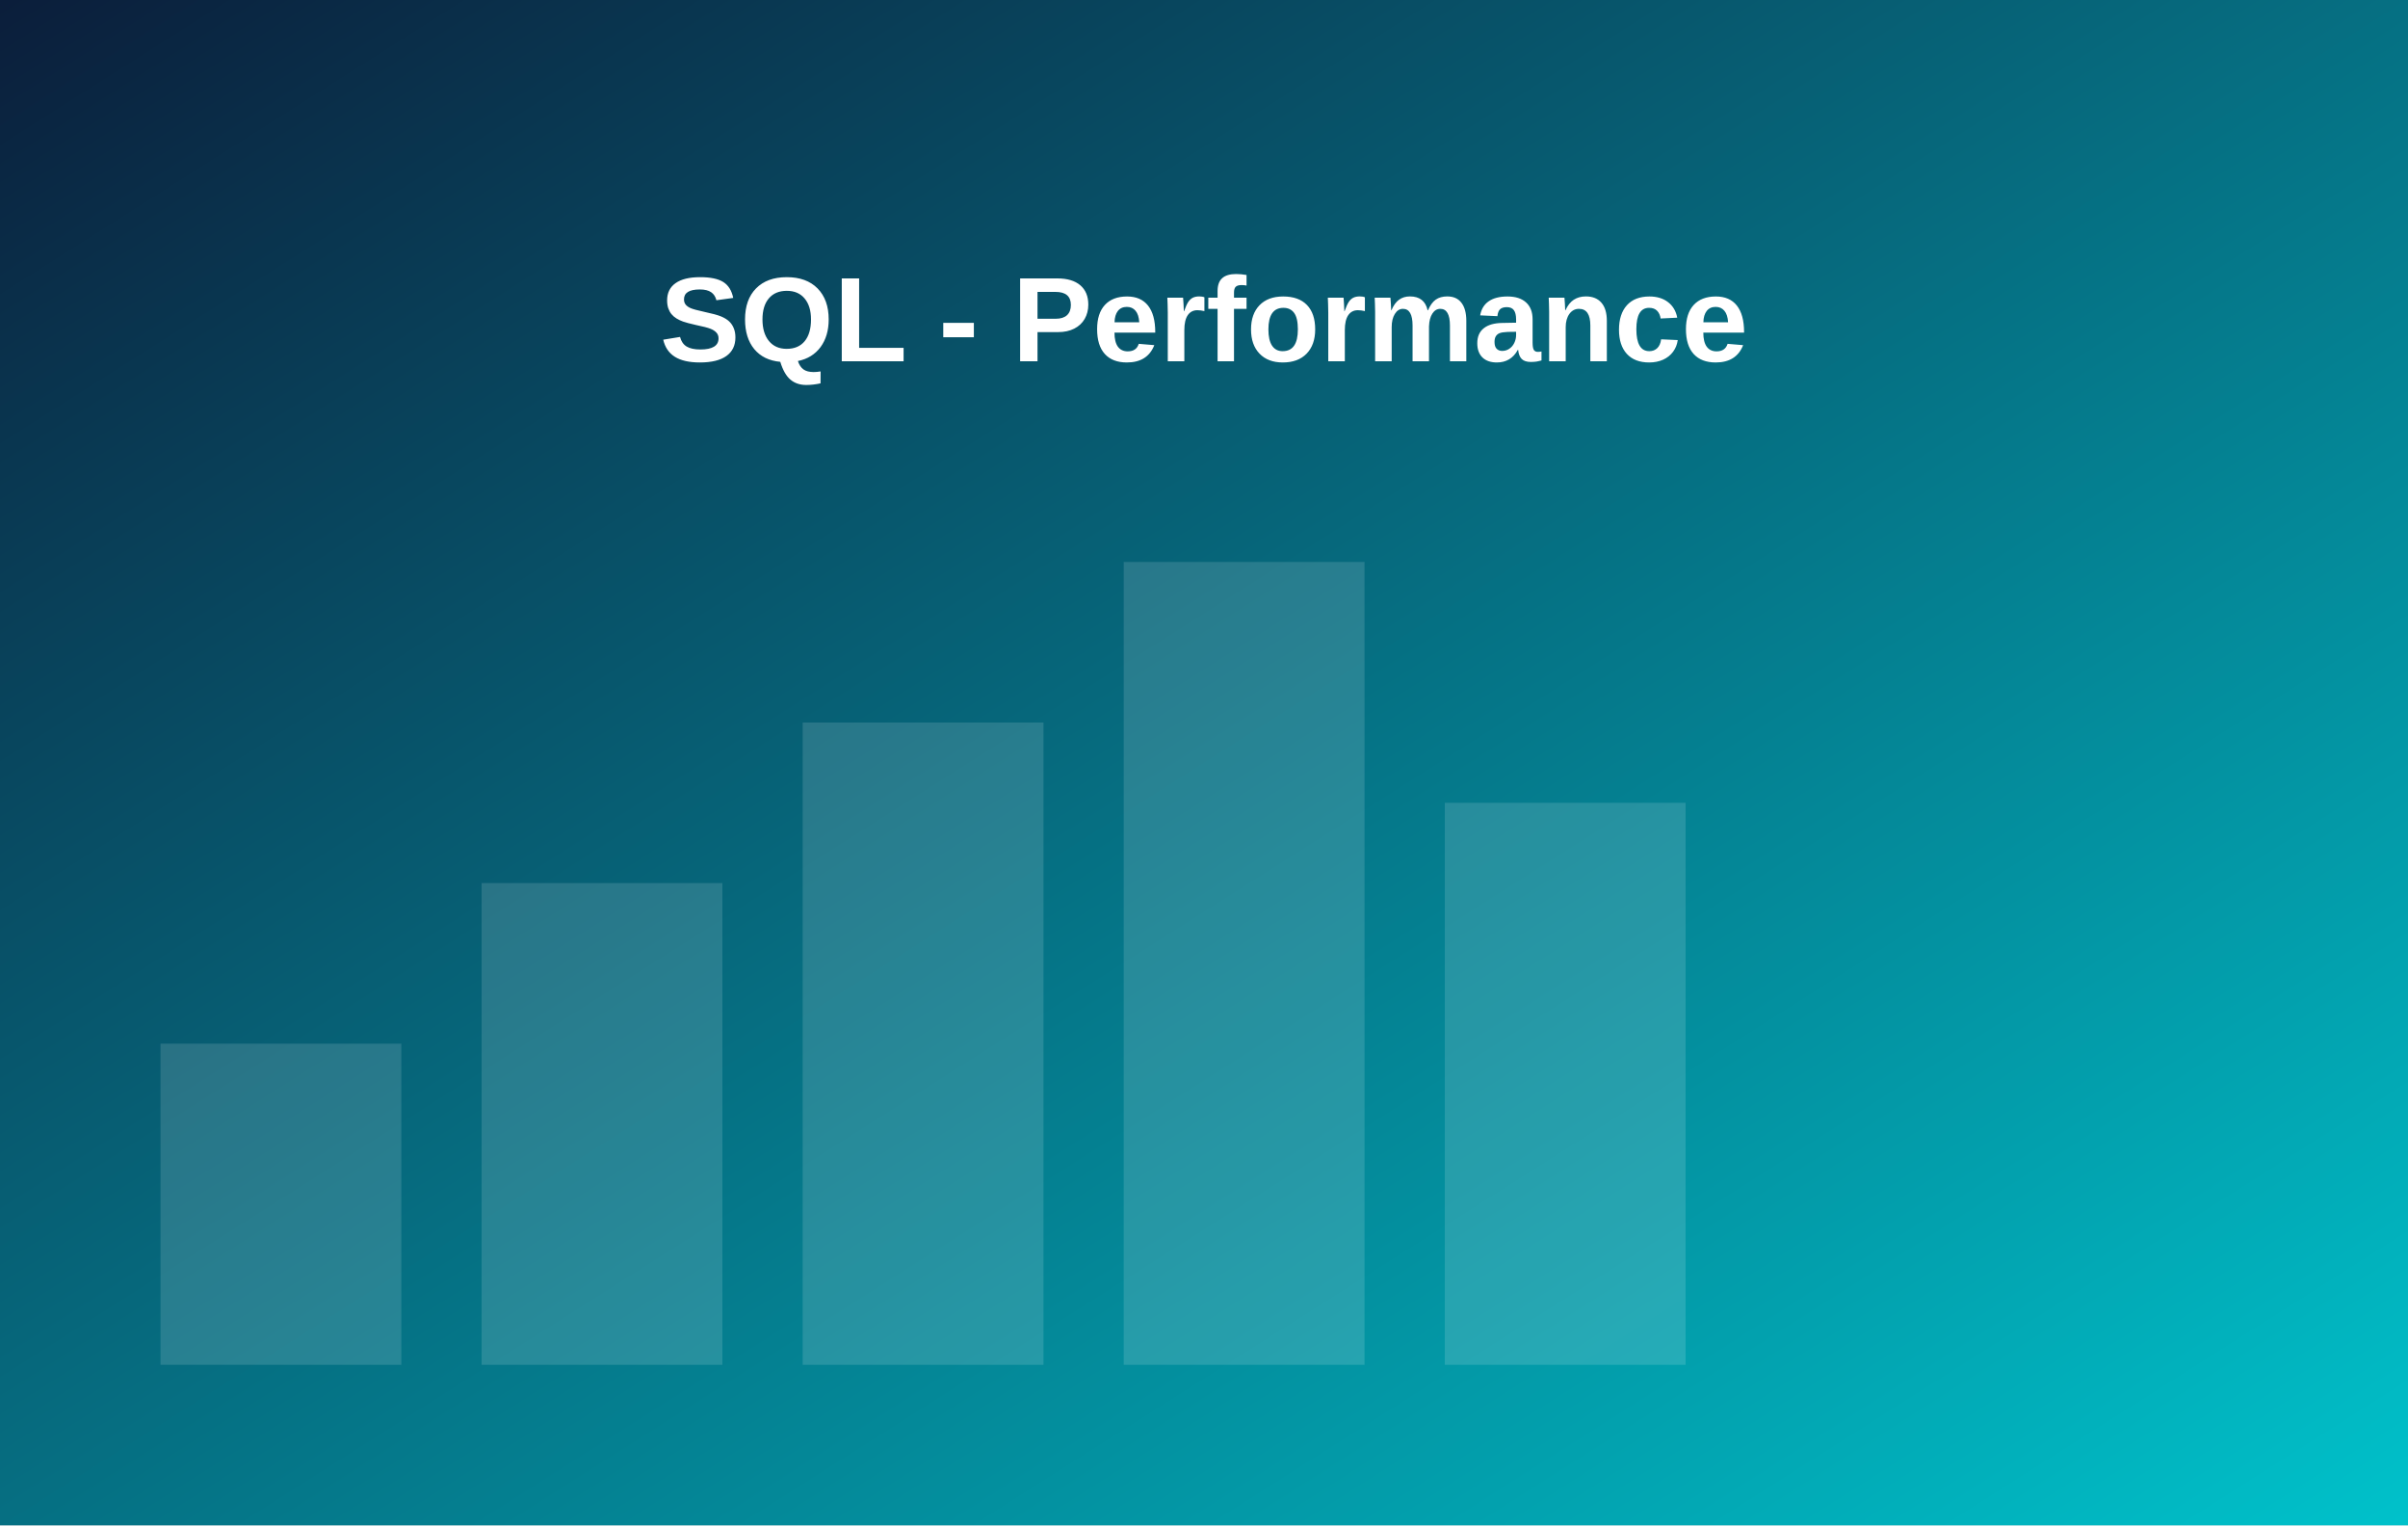
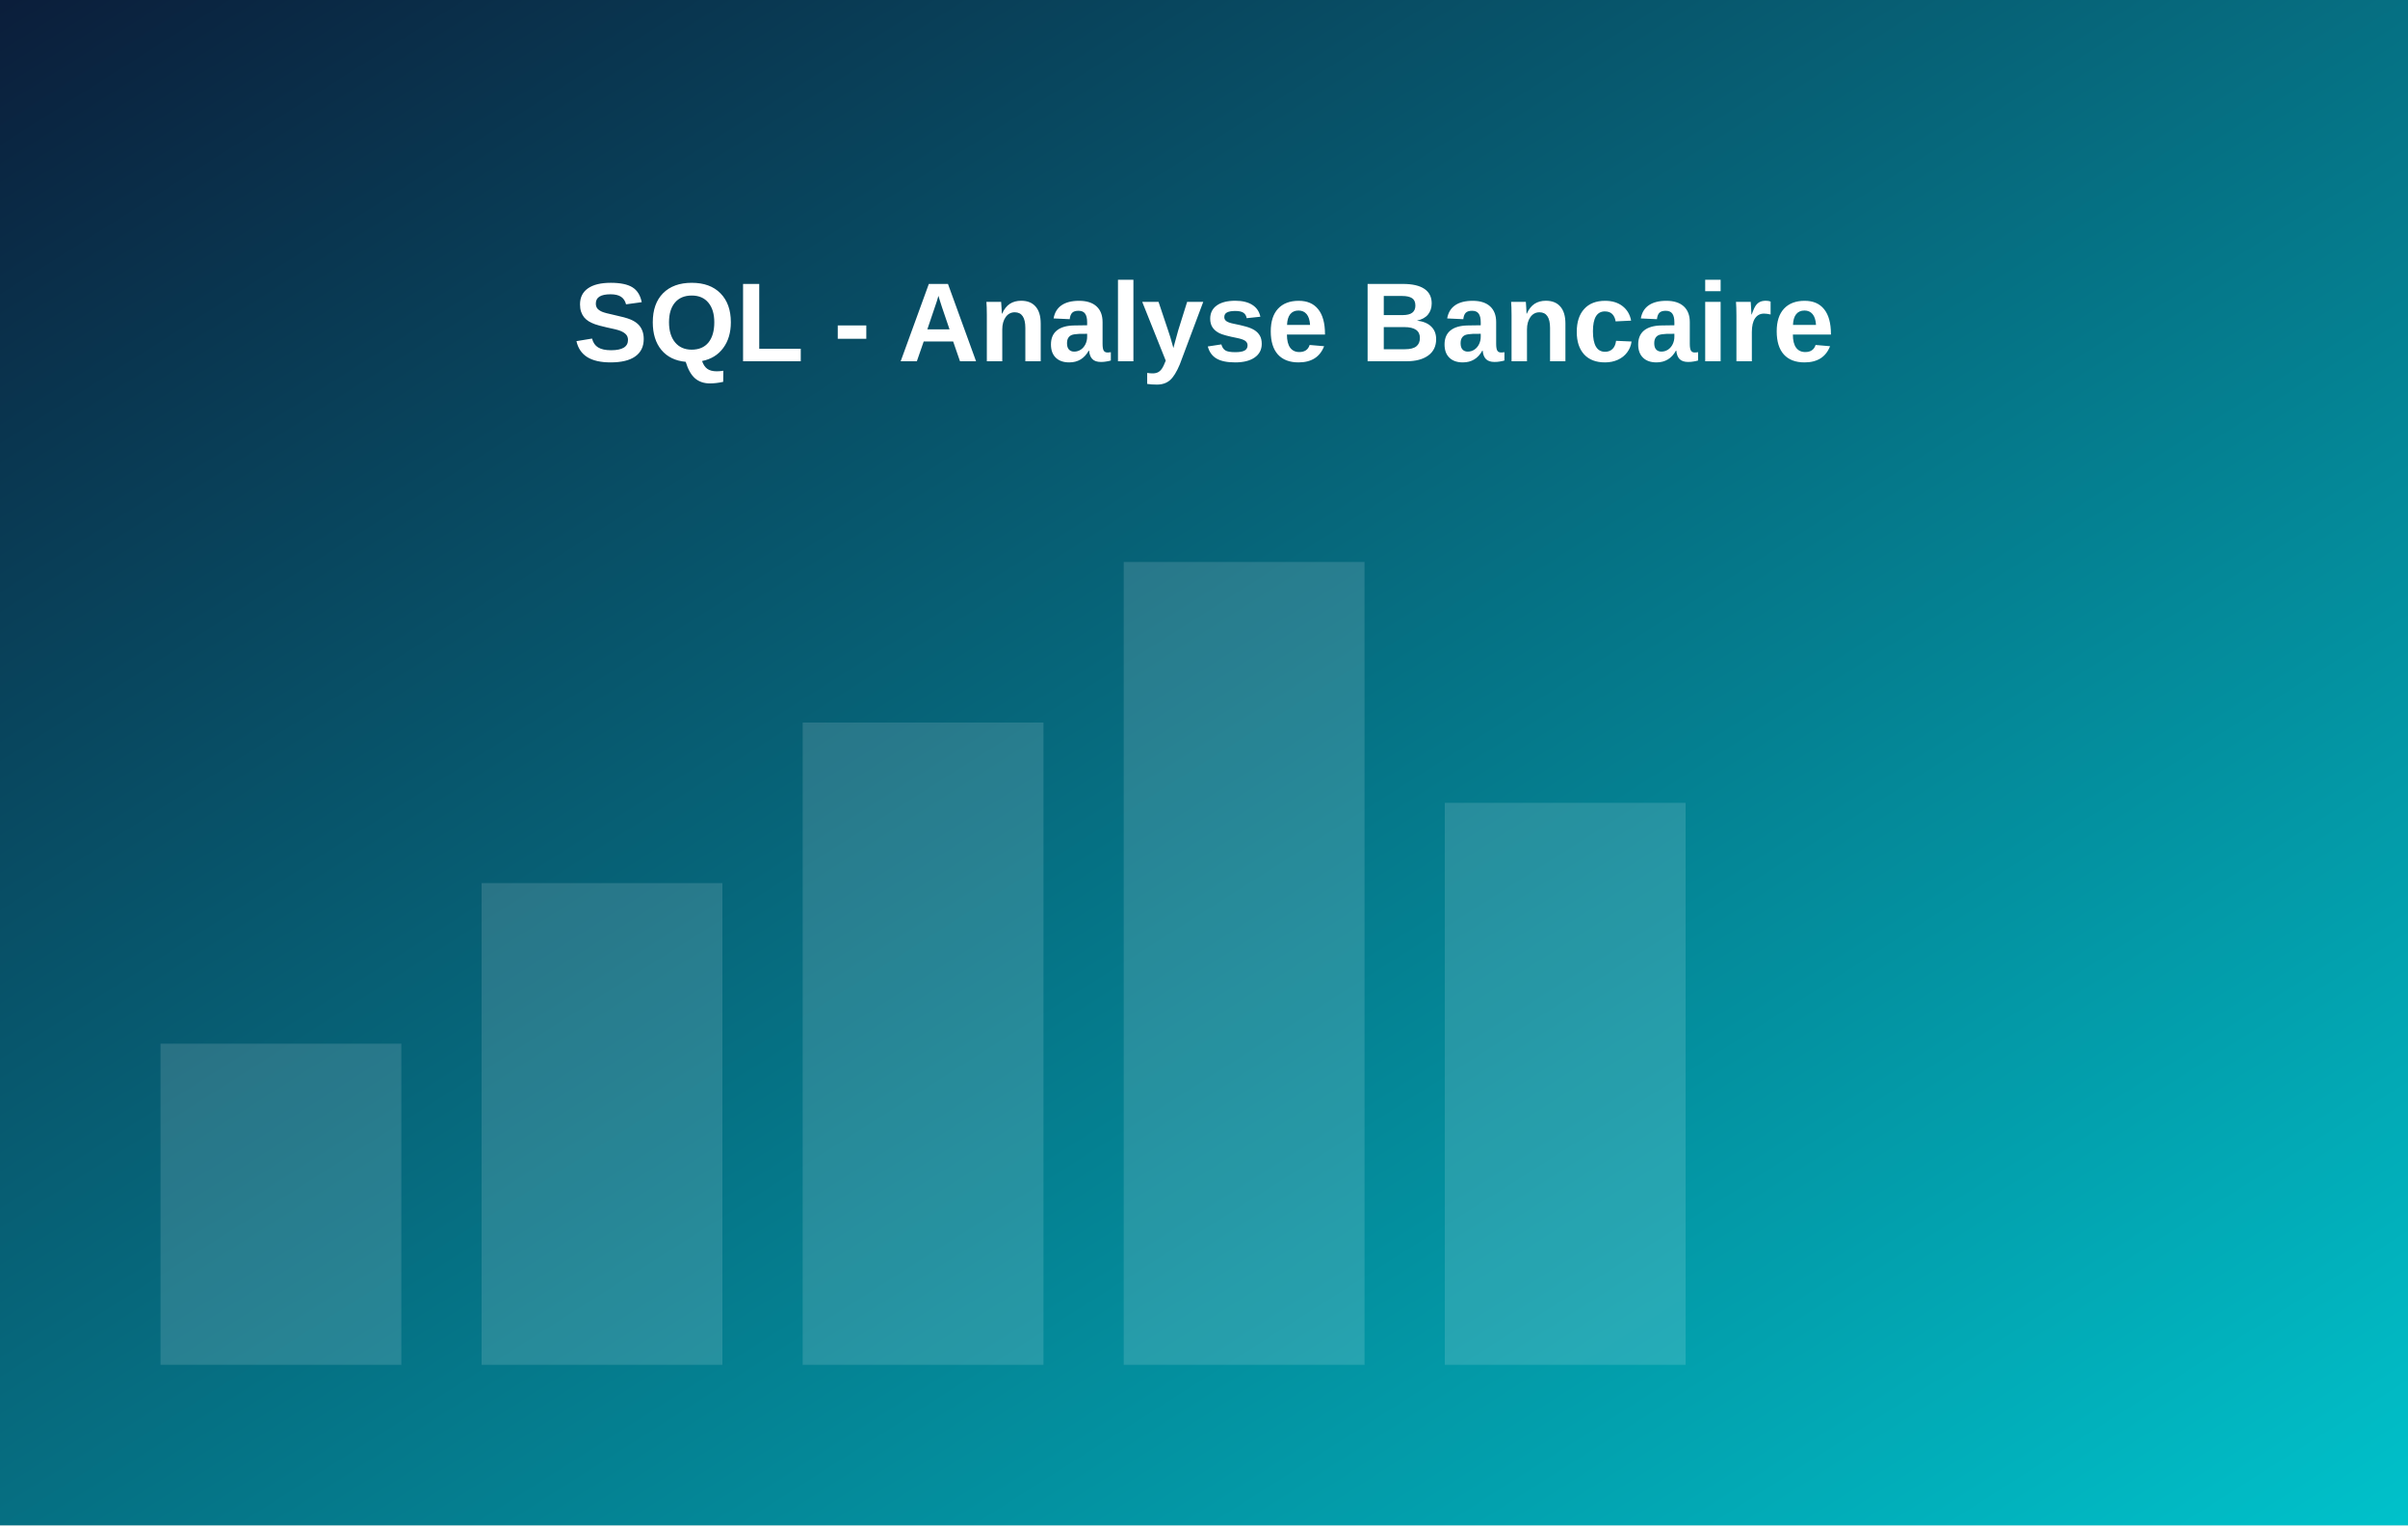
- <svg xmlns="http://www.w3.org/2000/svg" viewBox="0 0 600 380" role="img" aria-label="SQL - Performance">
+ <svg xmlns="http://www.w3.org/2000/svg" viewBox="0 0 600 380" role="img" aria-label="SQL - Analyse Bancaire">
  <defs>
    <linearGradient id="g" x1="0" y1="0" x2="1" y2="1">
      <stop offset="0%" stop-color="#0B1D3A" />
      <stop offset="100%" stop-color="#00C2CB" />
    </linearGradient>
  </defs>
  <rect width="600" height="380" fill="url(#g)" />
  <g fill="#ffffff" fill-opacity="0.14">
    <rect x="40" y="260" width="60" height="80" />
    <rect x="120" y="220" width="60" height="120" />
    <rect x="200" y="180" width="60" height="160" />
    <rect x="280" y="140" width="60" height="200" />
    <rect x="360" y="200" width="60" height="140" />
  </g>
-   <text x="300" y="90" font-family="Poppins, Arial, sans-serif" font-size="30" font-weight="700" fill="#ffffff" text-anchor="middle">SQL - Performance</text>
+   <text x="300" y="90" font-family="Poppins, Arial, sans-serif" font-size="28" font-weight="700" fill="#ffffff" text-anchor="middle">SQL - Analyse Bancaire</text>
</svg>
